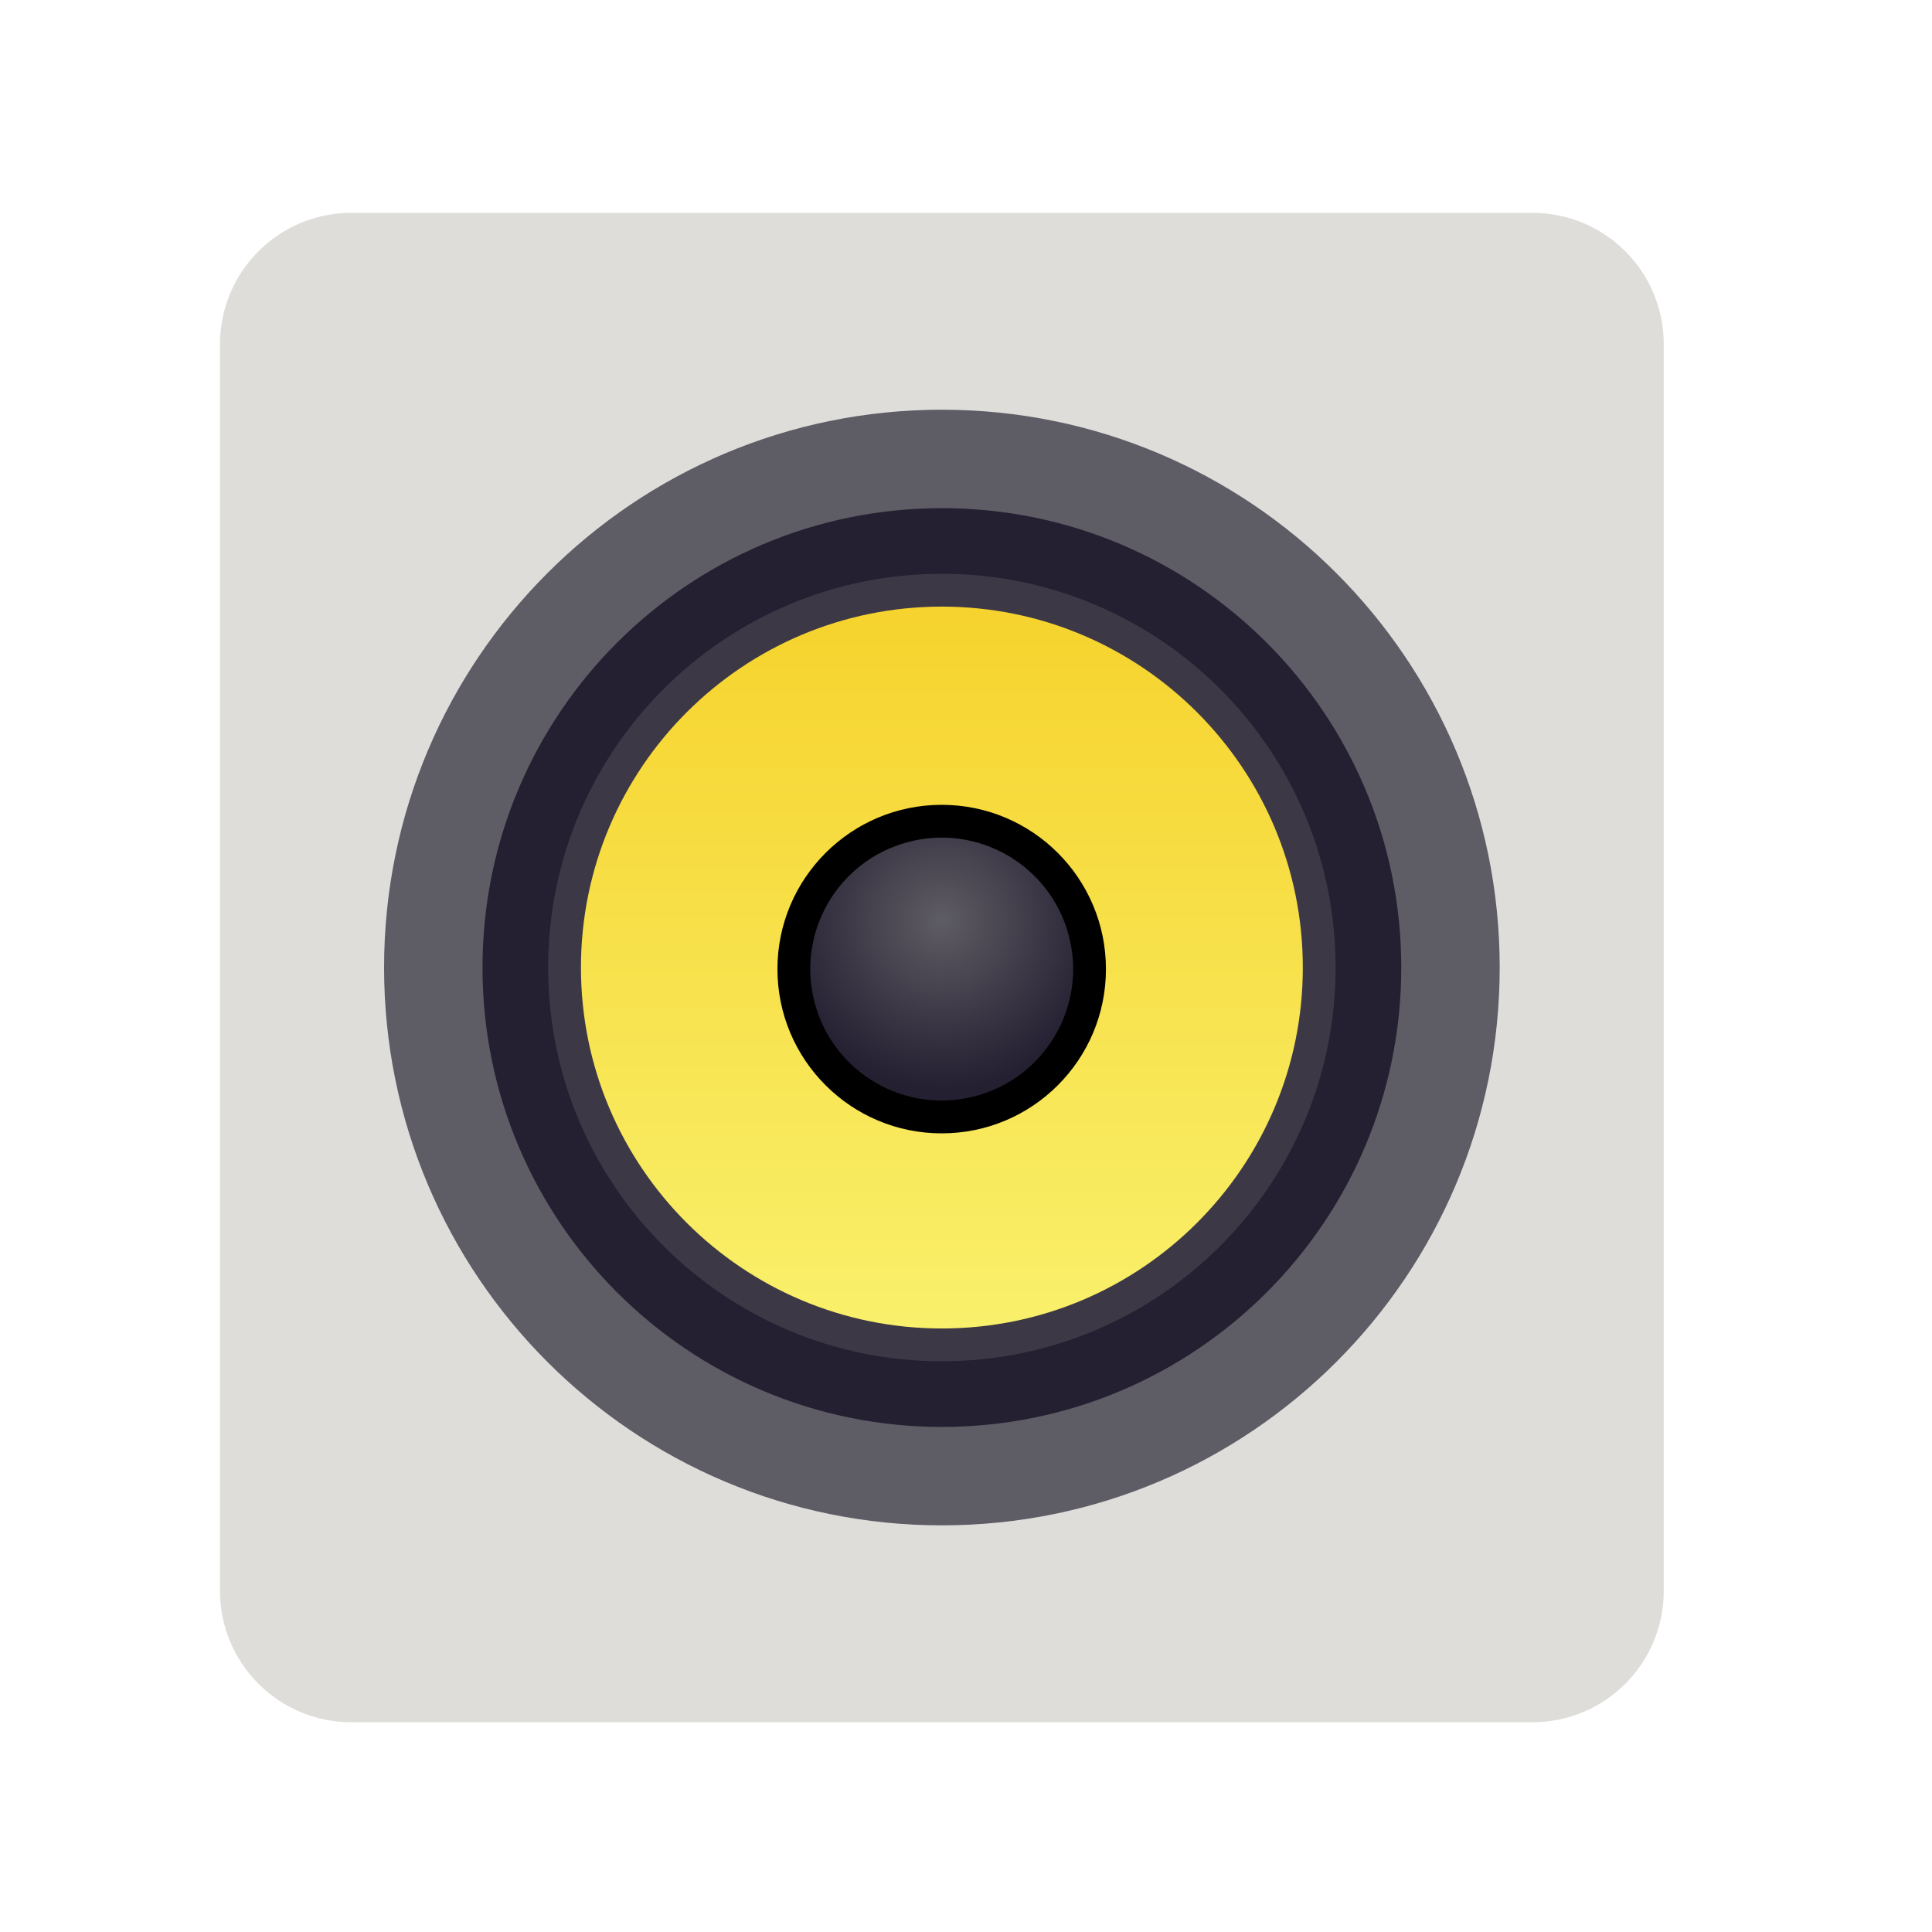
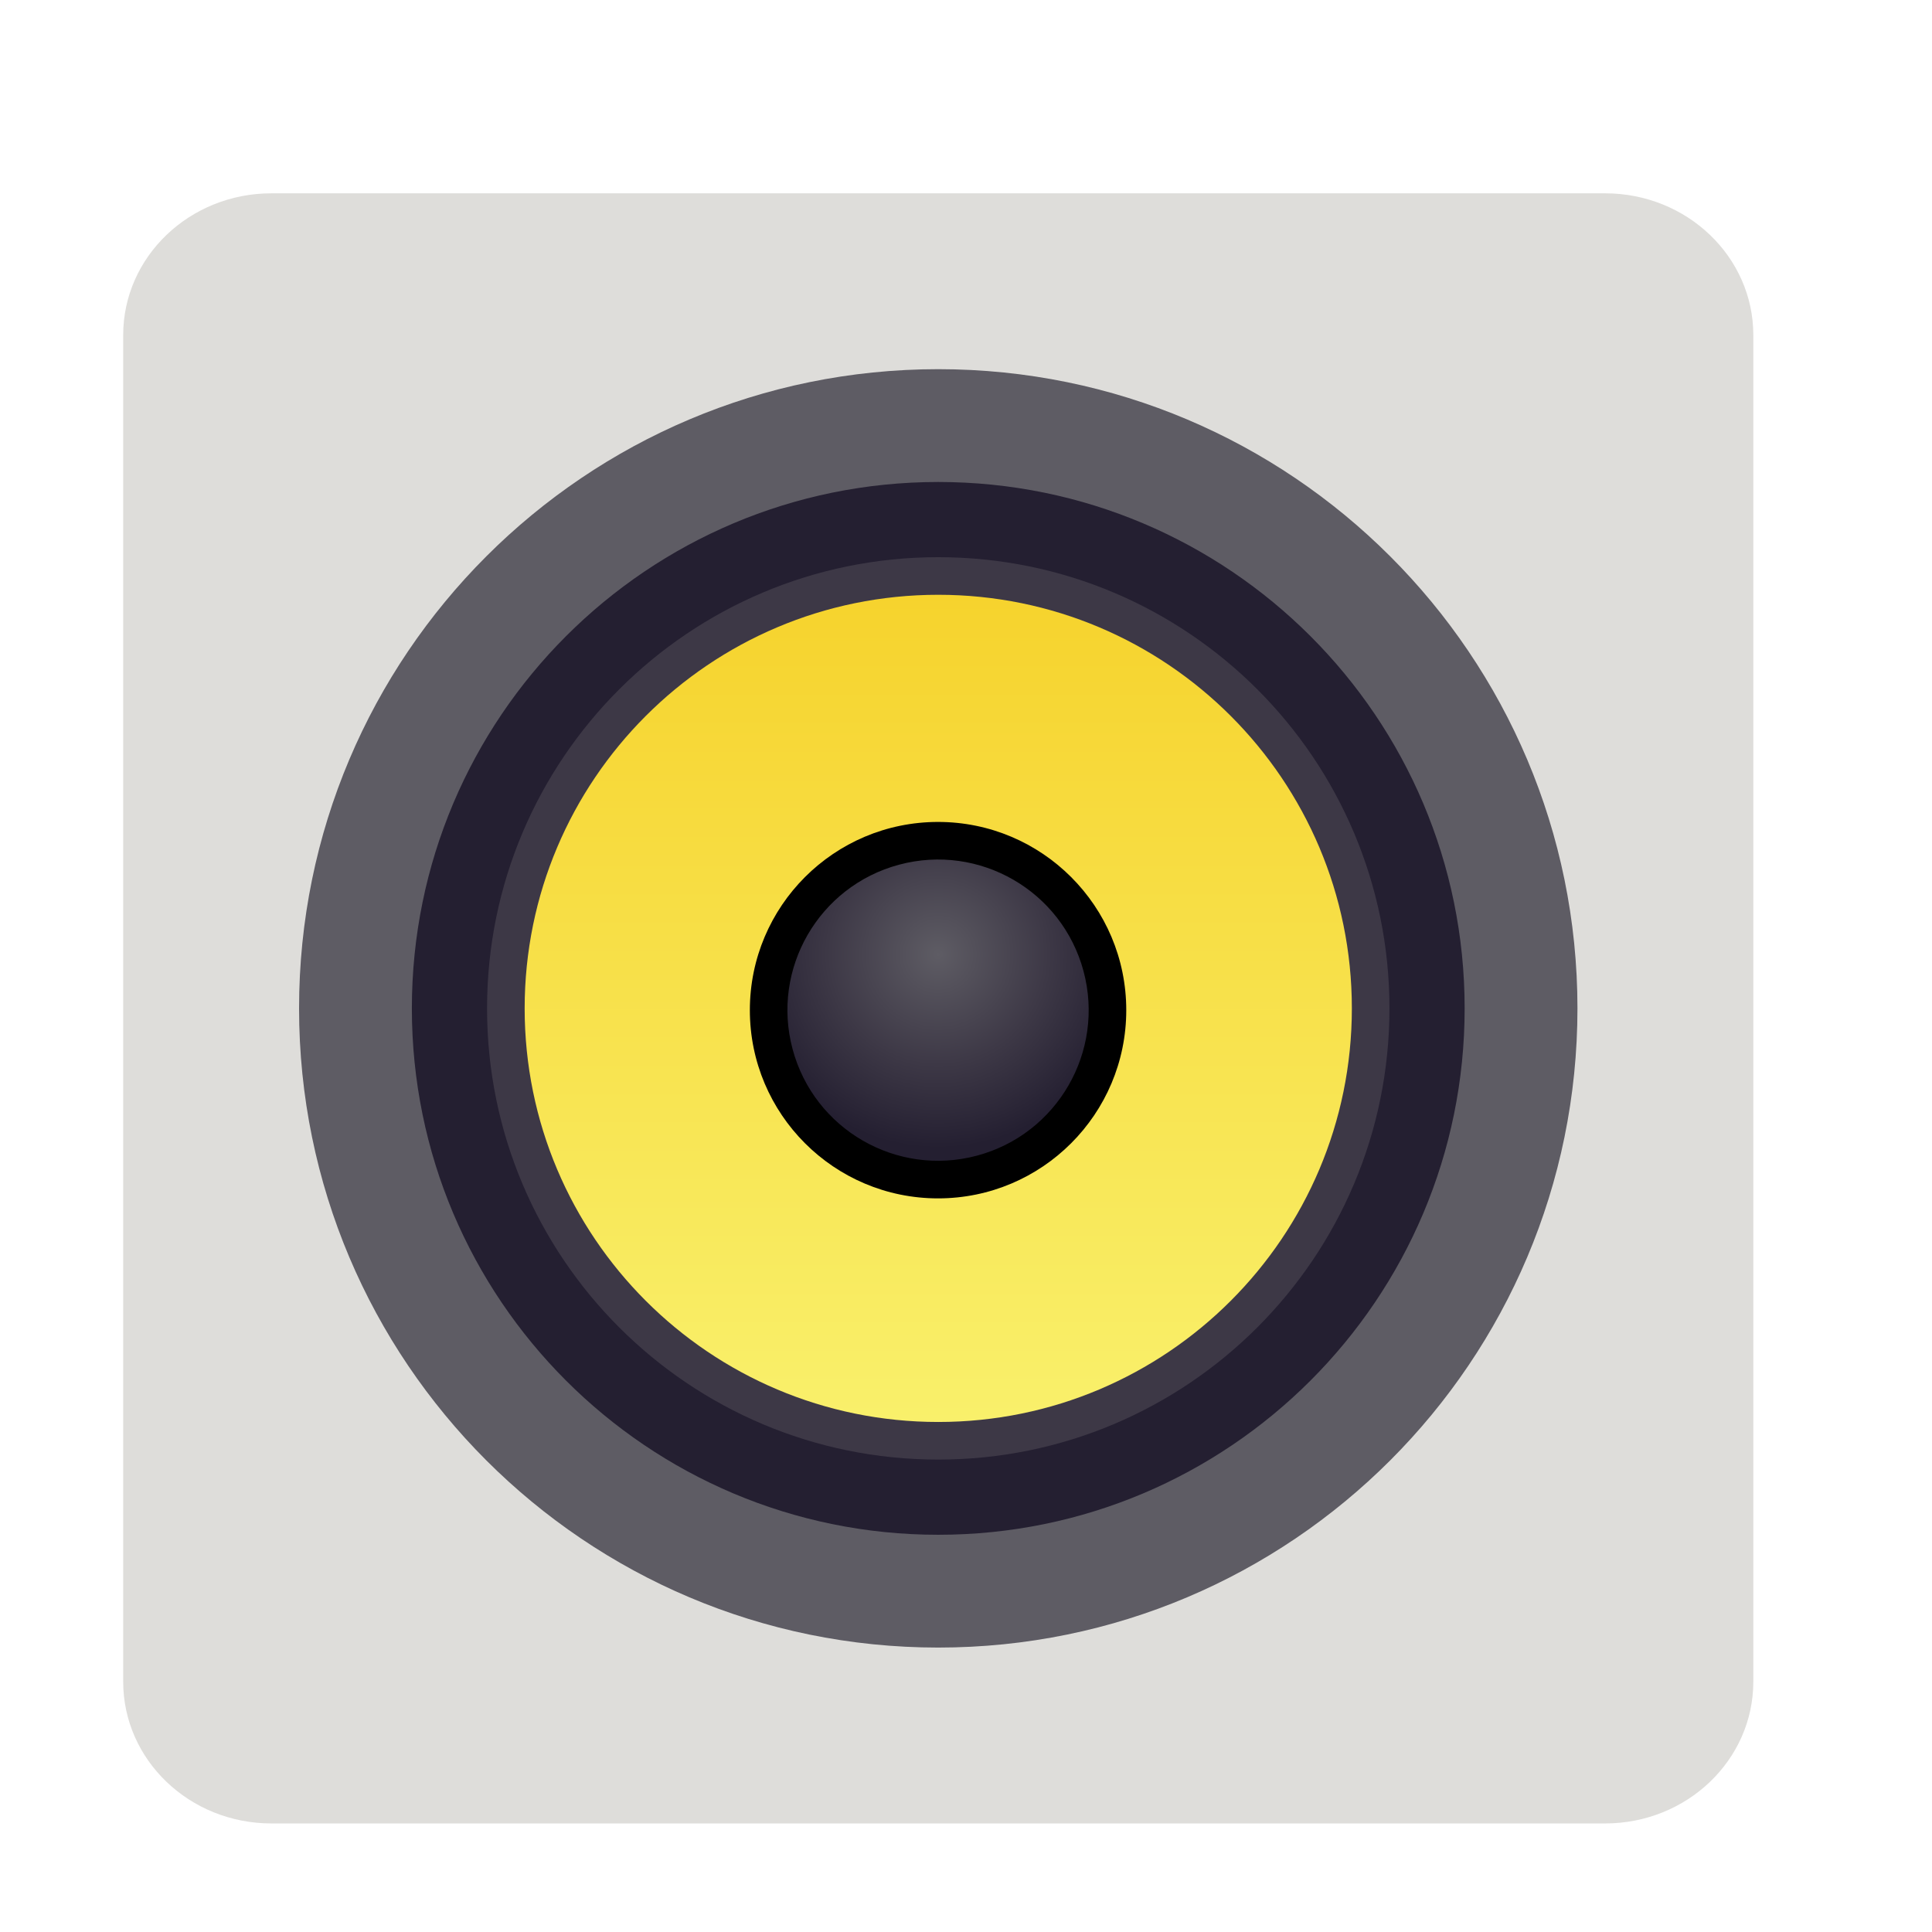
<svg xmlns="http://www.w3.org/2000/svg" xmlns:xlink="http://www.w3.org/1999/xlink" width="128" height="128" version="1.0" id="svg67">
  <defs id="defs45">
    <linearGradient id="e">
      <stop offset="0" stop-color="#5e5c64" id="stop2" />
      <stop offset=".572" stop-color="#3d3846" id="stop4" />
      <stop offset="1" stop-color="#241f31" id="stop6" />
    </linearGradient>
    <linearGradient id="d">
      <stop offset="0" stop-color="#77767b" id="stop9" />
      <stop offset=".05" stop-color="#c0bfbc" id="stop11" />
      <stop offset=".1" stop-color="#9a9996" id="stop13" />
      <stop offset=".9" stop-color="#9a9996" id="stop15" />
      <stop offset=".95" stop-color="#c0bfbc" id="stop17" />
      <stop offset="1" stop-color="#77767b" id="stop19" />
    </linearGradient>
    <linearGradient id="a">
      <stop offset="0" stop-color="#d5d3cf" id="stop22" />
      <stop offset="1" stop-color="#f6f5f4" id="stop24" />
    </linearGradient>
    <linearGradient id="b">
      <stop offset="0" stop-color="#d5d3cf" id="stop27" />
      <stop offset="1" stop-color="#949390" id="stop29" />
    </linearGradient>
    <linearGradient id="c">
      <stop offset="0" stop-color="#9a9996" id="stop32" />
      <stop offset="1" stop-color="#77767b" id="stop34" />
    </linearGradient>
    <linearGradient xlink:href="#d" id="g" gradientUnits="userSpaceOnUse" gradientTransform="matrix(.19643 0 0 .3421 -365.403 445.74)" x1="88.596" y1="-449.394" x2="536.596" y2="-449.394" />
    <linearGradient id="f">
      <stop offset="0" stop-color="#f6d32d" id="stop38" />
      <stop offset="1" stop-color="#f9f06b" id="stop40" />
    </linearGradient>
-     <radialGradient xlink:href="#e" id="i" gradientUnits="userSpaceOnUse" gradientTransform="matrix(0.1933044,0.05179348,-0.05180435,0.1933261,-47.92738,214.7993)" cx="265.282" cy="65.436" fx="265.282" fy="65.436" r="56" />
-     <linearGradient xlink:href="#f" id="h" x1="99.846" y1="91.301" x2="431.139" y2="91.301" gradientUnits="userSpaceOnUse" gradientTransform="matrix(0.1443587,0,0,0.1443587,197.7756,-75.5817)" />
+     <radialGradient xlink:href="#e" id="i" gradientUnits="userSpaceOnUse" gradientTransform="matrix(0.2215086,0.05935045,-0.0593629,0.2215335,-54.79893,210.5085)" cx="265.282" cy="65.436" fx="265.282" fy="65.436" r="56" />
+     <linearGradient xlink:href="#f" id="h" x1="99.846" y1="91.301" x2="431.139" y2="91.301" gradientUnits="userSpaceOnUse" gradientTransform="matrix(0.1654214,0,0,0.1654214,192.1836,-77.50465)" />
  </defs>
  <g transform="translate(0 -172)" id="g65">
-     <g transform="translate(368)" id="g51">
+     <g transform="matrix(1.129091,0,0,1.08,407.2096,-16.18244)" id="g51">
      <rect ry="8.696" rx="8.696" y="186.102" x="-353.424" height="100" width="95.652" style="fill:#deddda;stroke-width:1.087;marker:none" id="rect49" />
    </g>
-     <rect ry="36.957" rx="36.957" y="199.145" x="25.446" height="73.913" width="73.913" style="fill:#5e5c64;stroke-width:1.087;marker:none" id="rect53" />
-     <circle style="fill:#241f31;stroke-width:1.087;marker:none" cx="62.402" cy="236.102" r="30.435" id="circle55" />
-     <circle cy="236.102" cx="62.402" style="fill:#3d3846;stroke-width:1.087;marker:none" r="26.087" id="circle57" />
-     <circle transform="rotate(90)" cy="-62.402" cx="236.102" style="fill:url(#h);stroke-width:1.087;marker:none" r="23.913" id="circle59" />
-     <ellipse style="stroke-width:1.087;marker:none" cx="62.39" cy="236.205" rx="10.882" ry="10.883" id="ellipse61" />
-     <circle style="fill:url(#i);stroke-width:1.087;marker:none" cx="-0.87" cy="244.304" transform="rotate(-15)" id="ellipse63" r="8.708" />
+     <g id="g2802" transform="translate(-0.2402431,2.705703)">
+       <rect id="rect53" style="fill:#5e5c64;stroke-width:1.246;marker:none" width="84.697" height="84.697" x="20.054" y="193.753" rx="42.349" ry="42.349" />
+       <g id="g2793">
+         <circle style="fill:#241f31;stroke-width:1.246;marker:none" cx="62.402" cy="236.102" r="34.875" id="circle55" />
+         <circle cy="236.102" cx="62.402" style="fill:#3d3846;stroke-width:1.246;marker:none" r="29.893" id="circle57" />
+         <circle transform="rotate(90)" cy="-62.402" cx="236.102" style="fill:url(#h);stroke-width:1.246;marker:none" r="27.402" id="circle59" />
+         <ellipse style="stroke-width:1.246;marker:none" cx="62.389" cy="236.22" rx="12.469" ry="12.47" id="ellipse61" />
+         <circle style="fill:url(#i);stroke-width:1.246;marker:none" cx="-0.875" cy="244.318" transform="rotate(-15)" id="ellipse63" r="9.978" />
+       </g>
+     </g>
  </g>
</svg>
